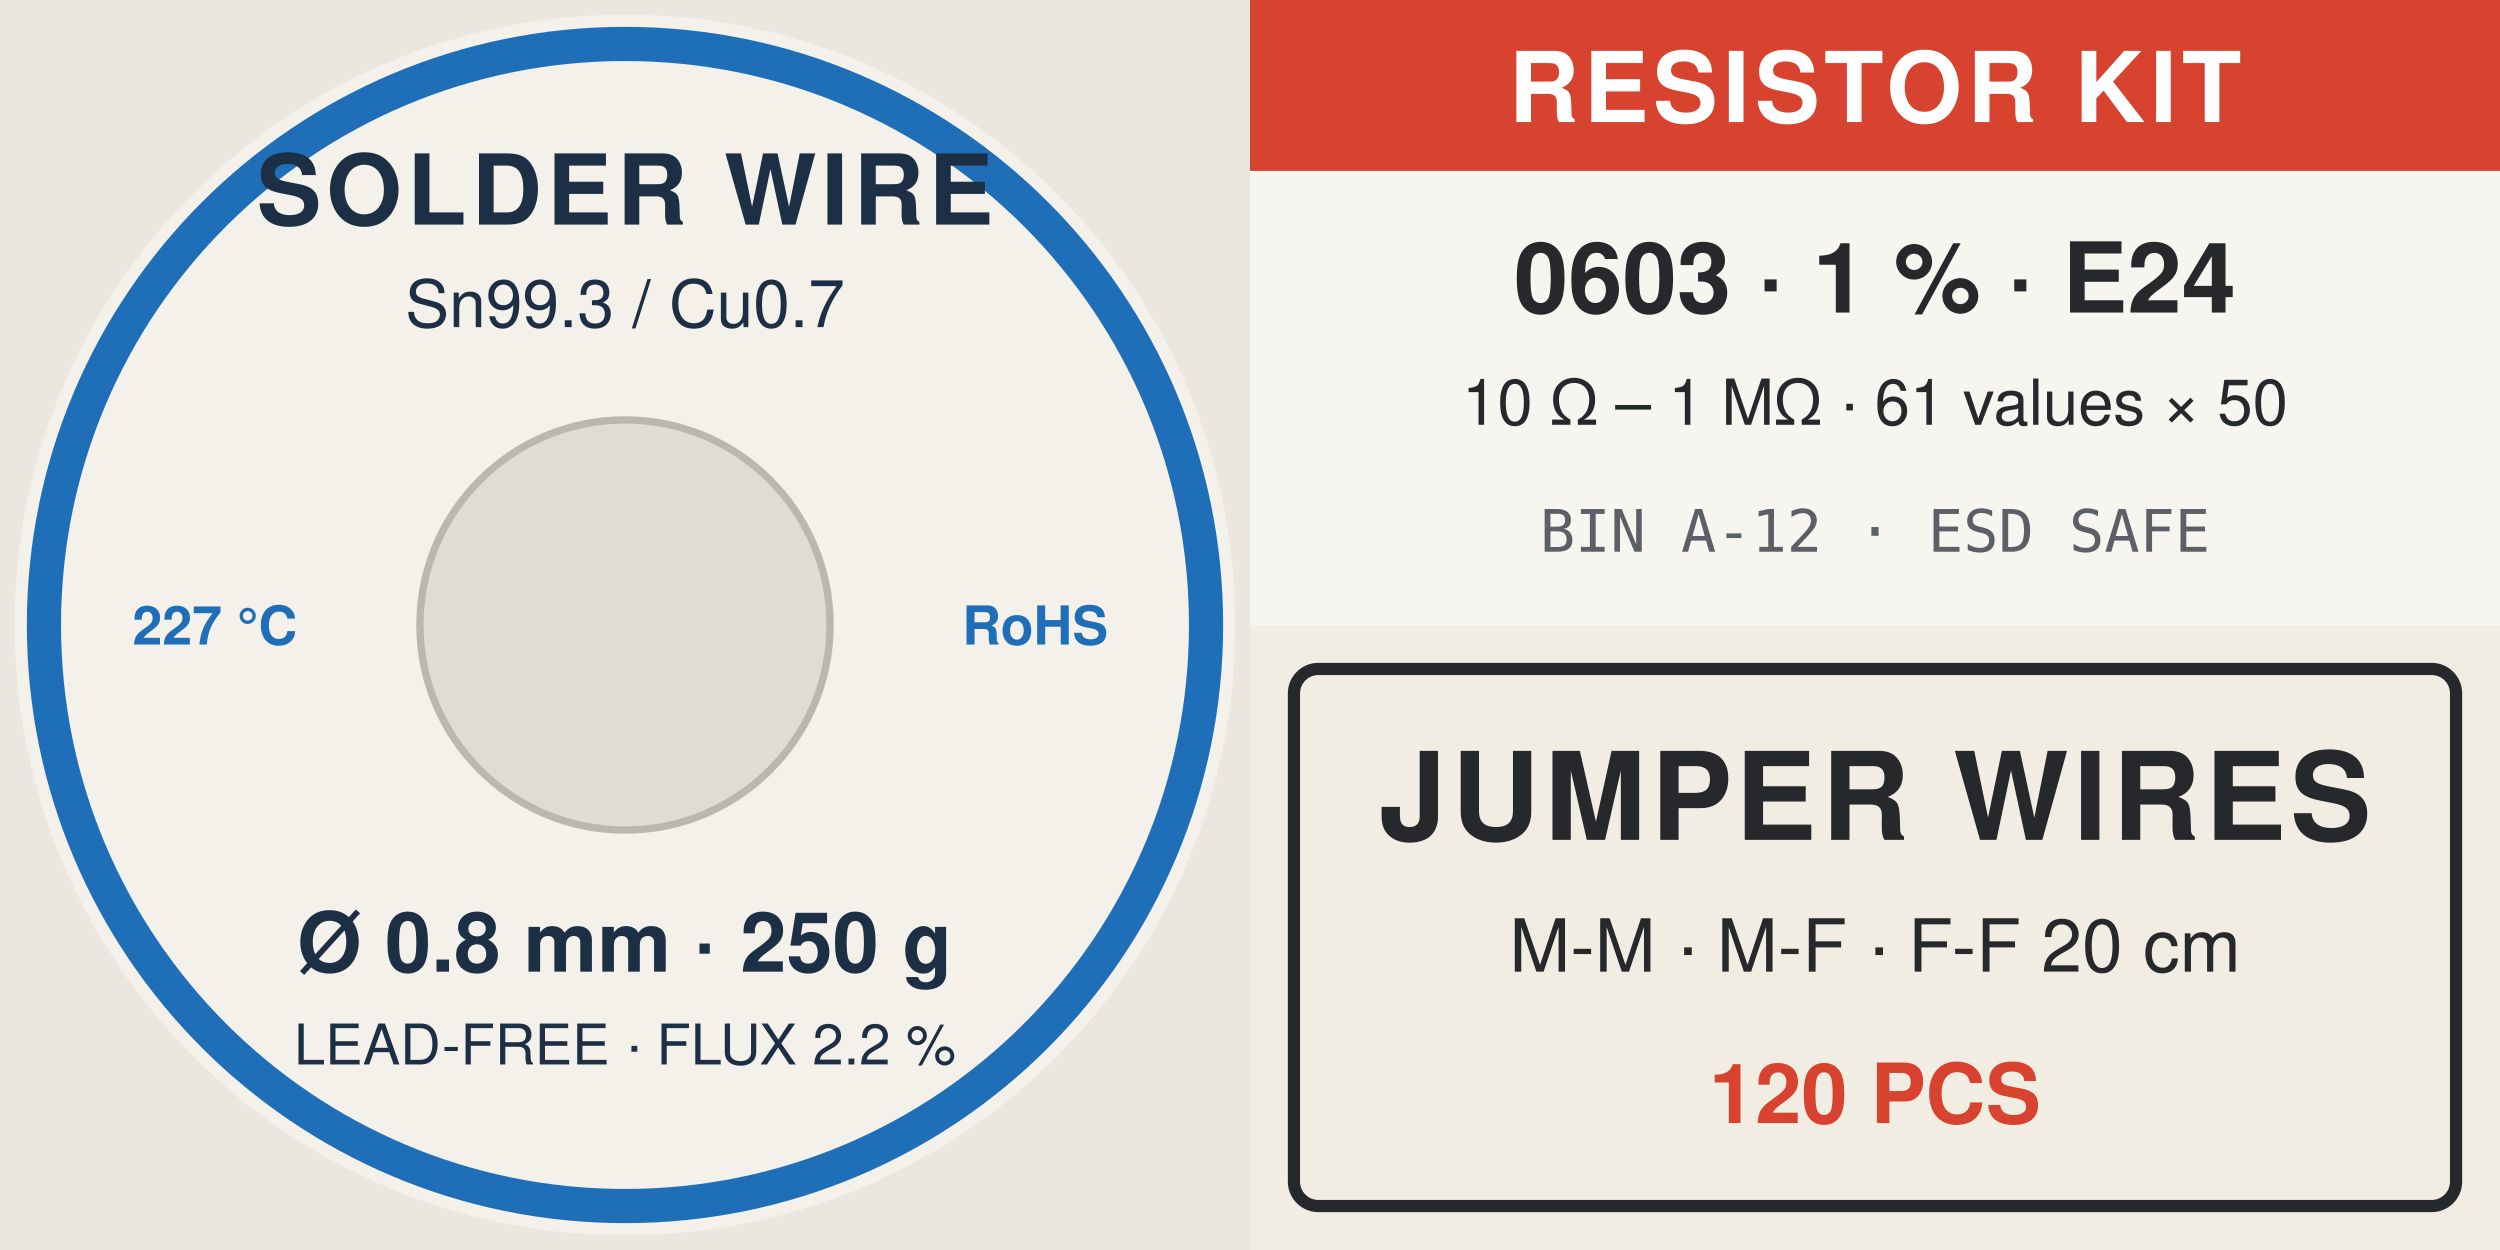
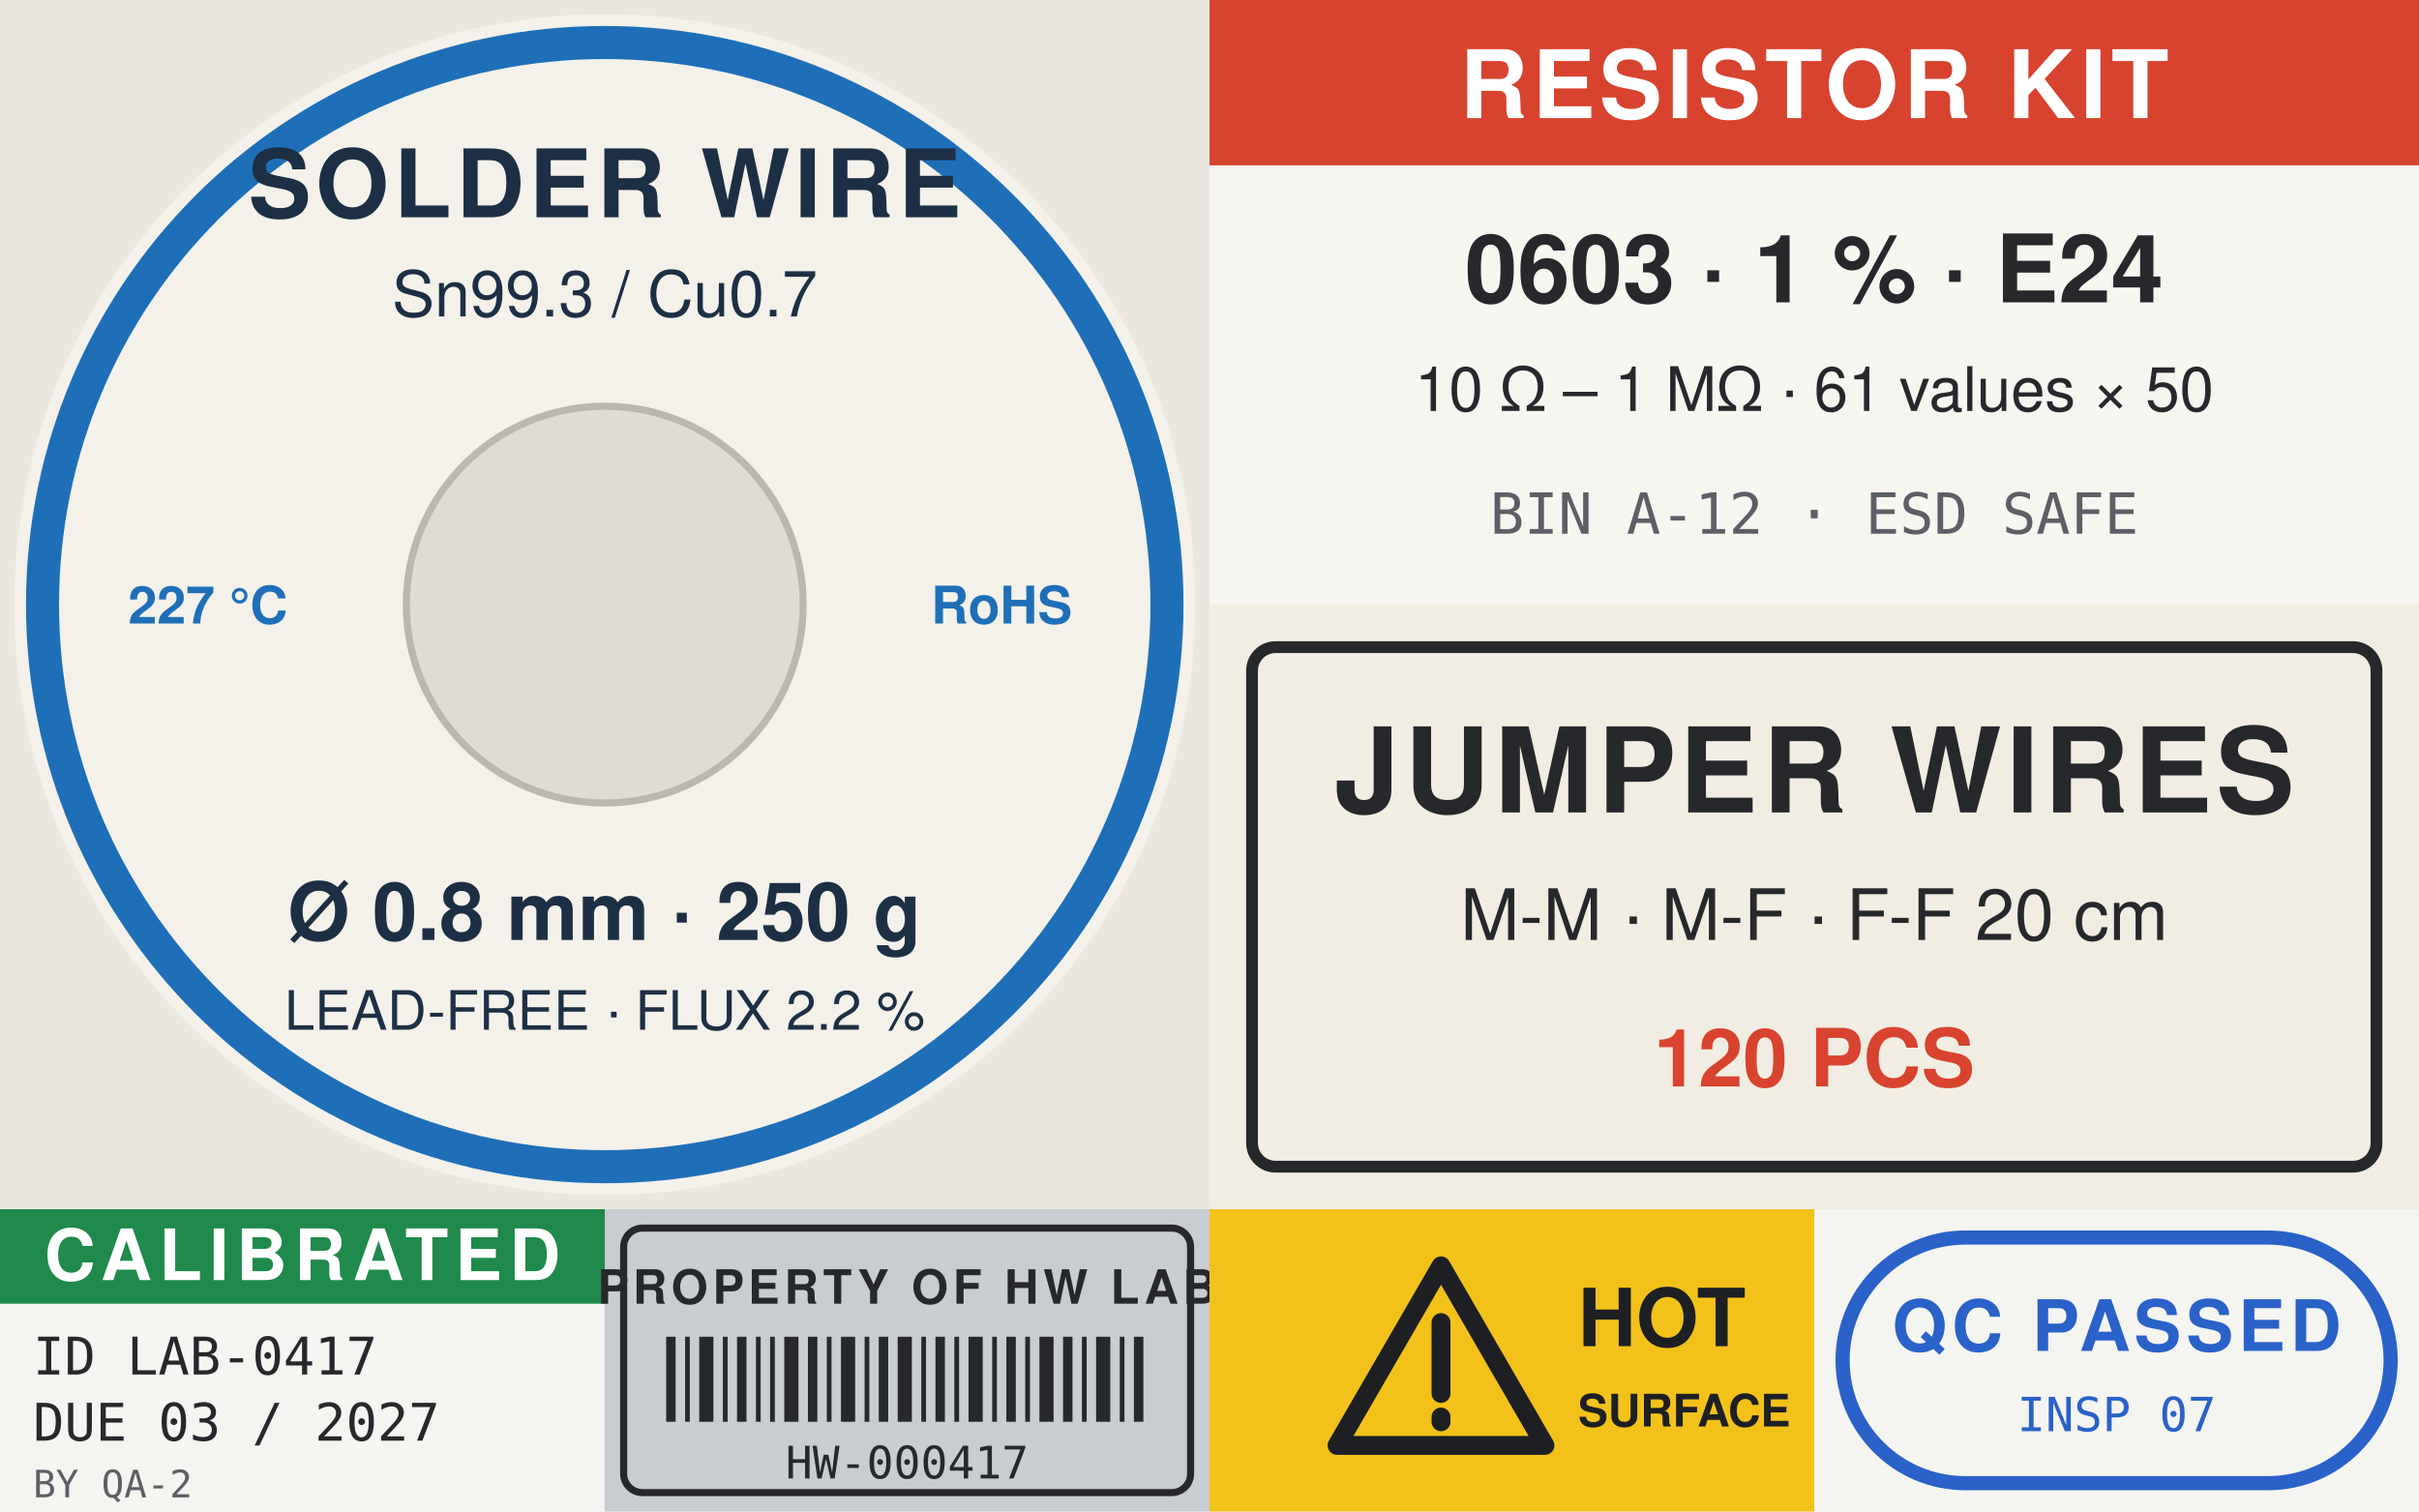
- <svg xmlns="http://www.w3.org/2000/svg" width="1024" height="512" viewBox="0 0 1024 512" font-family="Helvetica Neue, Helvetica, Arial" text-anchor="middle">
+ <svg xmlns="http://www.w3.org/2000/svg" width="1024" height="640" viewBox="0 0 1024 640" font-family="Helvetica Neue, Helvetica, Arial" text-anchor="middle">
  <rect width="512" height="512" fill="#e9e7df" />
  <circle cx="256" cy="256" r="250" fill="#f3f1ea" />
  <circle cx="256" cy="256" r="238" fill="none" stroke="#1f6fb8" stroke-width="14" />
  <circle cx="256" cy="256" r="84" fill="#dedcd4" stroke="#b9b7af" stroke-width="3" />
  <g fill="#1d2f44">
    <text x="256" y="92" font-size="40" font-weight="700" letter-spacing="2">SOLDER WIRE</text>
    <text x="256" y="134" font-size="27" font-weight="500">Sn99.3 / Cu0.7</text>
    <text x="256" y="398" font-size="34" font-weight="700">Ø 0.8 mm · 250 g</text>
    <text x="256" y="436" font-size="23">LEAD-FREE · FLUX 2.2 %</text>
  </g>
  <g font-size="22" font-weight="700" fill="#1f6fb8">
    <text x="88" y="264">227 °C</text>
    <text x="424" y="264">RoHS</text>
  </g>
  <rect x="512" y="0" width="512" height="256" fill="#f6f5f0" />
  <rect x="512" y="0" width="512" height="70" fill="#d8432f" />
  <text x="768" y="50" font-size="40" font-weight="700" fill="#fff" letter-spacing="2">RESISTOR KIT</text>
  <g fill="#26282c">
    <text x="768" y="128" font-size="40" font-weight="700">0603 · 1 % · E24</text>
    <text x="768" y="174" font-size="26">10 Ω – 1 MΩ   ·   61 values × 50</text>
    <text x="768" y="226" font-size="24" font-family="Menlo, monospace" fill="#5c6066">BIN A-12  ·  ESD SAFE</text>
  </g>
  <rect x="512" y="256" width="512" height="256" fill="#f1ede2" />
  <rect x="530" y="274" width="476" height="220" rx="10" fill="none" stroke="#26282c" stroke-width="5" />
  <g fill="#26282c">
    <text x="768" y="344" font-size="50" font-weight="700" letter-spacing="2">JUMPER WIRES</text>
    <text x="768" y="398" font-size="30">M-M · M-F · F-F     20 cm</text>
    <text x="768" y="460" font-size="34" font-weight="700" fill="#d8432f">120 PCS</text>
  </g>
+   <rect x="0" y="512" width="256" height="128" fill="#f4f4f0" />
+   <rect x="0" y="512" width="256" height="40" fill="#1f8a4c" />
+   <text x="128" y="542" font-size="30" font-weight="700" fill="#fff" letter-spacing="3">CALIBRATED</text>
+   <g font-size="22" font-family="Menlo, monospace" fill="#26282c" text-anchor="start">
+     <text x="14" y="582">ID   LAB-0417</text>
+     <text x="14" y="610">DUE  03 / 2027</text>
+     <text x="14" y="634" font-size="16" fill="#5c6066">BY   QA-2</text>
+   </g>
+   <rect x="256" y="512" width="256" height="128" fill="#c9ccd0" />
+   <rect x="264" y="520" width="240" height="112" rx="8" fill="none" stroke="#26282c" stroke-width="3" />
+   <text x="384" y="552" font-size="20" font-weight="700" fill="#26282c" letter-spacing="2">PROPERTY OF HW LAB</text>
+   <g fill="#26282c">
+     <rect x="282" y="566" width="4" height="36" />
+     <rect x="290" y="566" width="2" height="36" />
+     <rect x="296" y="566" width="6" height="36" />
+     <rect x="306" y="566" width="2" height="36" />
+     <rect x="312" y="566" width="4" height="36" />
+     <rect x="320" y="566" width="2" height="36" />
+     <rect x="326" y="566" width="2" height="36" />
+     <rect x="332" y="566" width="6" height="36" />
+     <rect x="342" y="566" width="4" height="36" />
+     <rect x="350" y="566" width="2" height="36" />
+     <rect x="356" y="566" width="6" height="36" />
+     <rect x="366" y="566" width="2" height="36" />
+     <rect x="372" y="566" width="4" height="36" />
+     <rect x="380" y="566" width="6" height="36" />
+     <rect x="390" y="566" width="2" height="36" />
+     <rect x="396" y="566" width="4" height="36" />
+     <rect x="404" y="566" width="2" height="36" />
+     <rect x="410" y="566" width="6" height="36" />
+     <rect x="420" y="566" width="2" height="36" />
+     <rect x="426" y="566" width="4" height="36" />
+     <rect x="434" y="566" width="2" height="36" />
+     <rect x="440" y="566" width="6" height="36" />
+     <rect x="450" y="566" width="4" height="36" />
+     <rect x="458" y="566" width="2" height="36" />
+     <rect x="464" y="566" width="6" height="36" />
+     <rect x="474" y="566" width="2" height="36" />
+     <rect x="480" y="566" width="4" height="36" />
+   </g>
+   <text x="384" y="626" font-size="19" font-family="Menlo, monospace" fill="#26282c">HW-000417</text>
+   <rect x="512" y="512" width="256" height="128" fill="#f2c21a" />
+   <path d="M566,612L610,536L654,612Z" fill="none" stroke="#1d1f23" stroke-width="8" stroke-linejoin="round" />
+   <path d="M610,560V590M610,600V602" stroke="#1d1f23" stroke-width="8" stroke-linecap="round" />
+   <g font-weight="700" fill="#1d1f23" text-anchor="start">
+     <text x="668" y="570" font-size="34">HOT</text>
+     <text x="668" y="604" font-size="19">SURFACE</text>
+   </g>
+   <rect x="768" y="512" width="256" height="128" fill="#f4f4f0" />
+   <rect x="780" y="524" width="232" height="104" rx="52" fill="none" stroke="#2a62c9" stroke-width="6" />
+   <text x="896" y="572" font-size="30" font-weight="700" fill="#2a62c9" letter-spacing="2">QC PASSED</text>
+   <text x="896" y="606" font-size="20" font-family="Menlo, monospace" fill="#2a62c9">INSP 07</text>
</svg>
